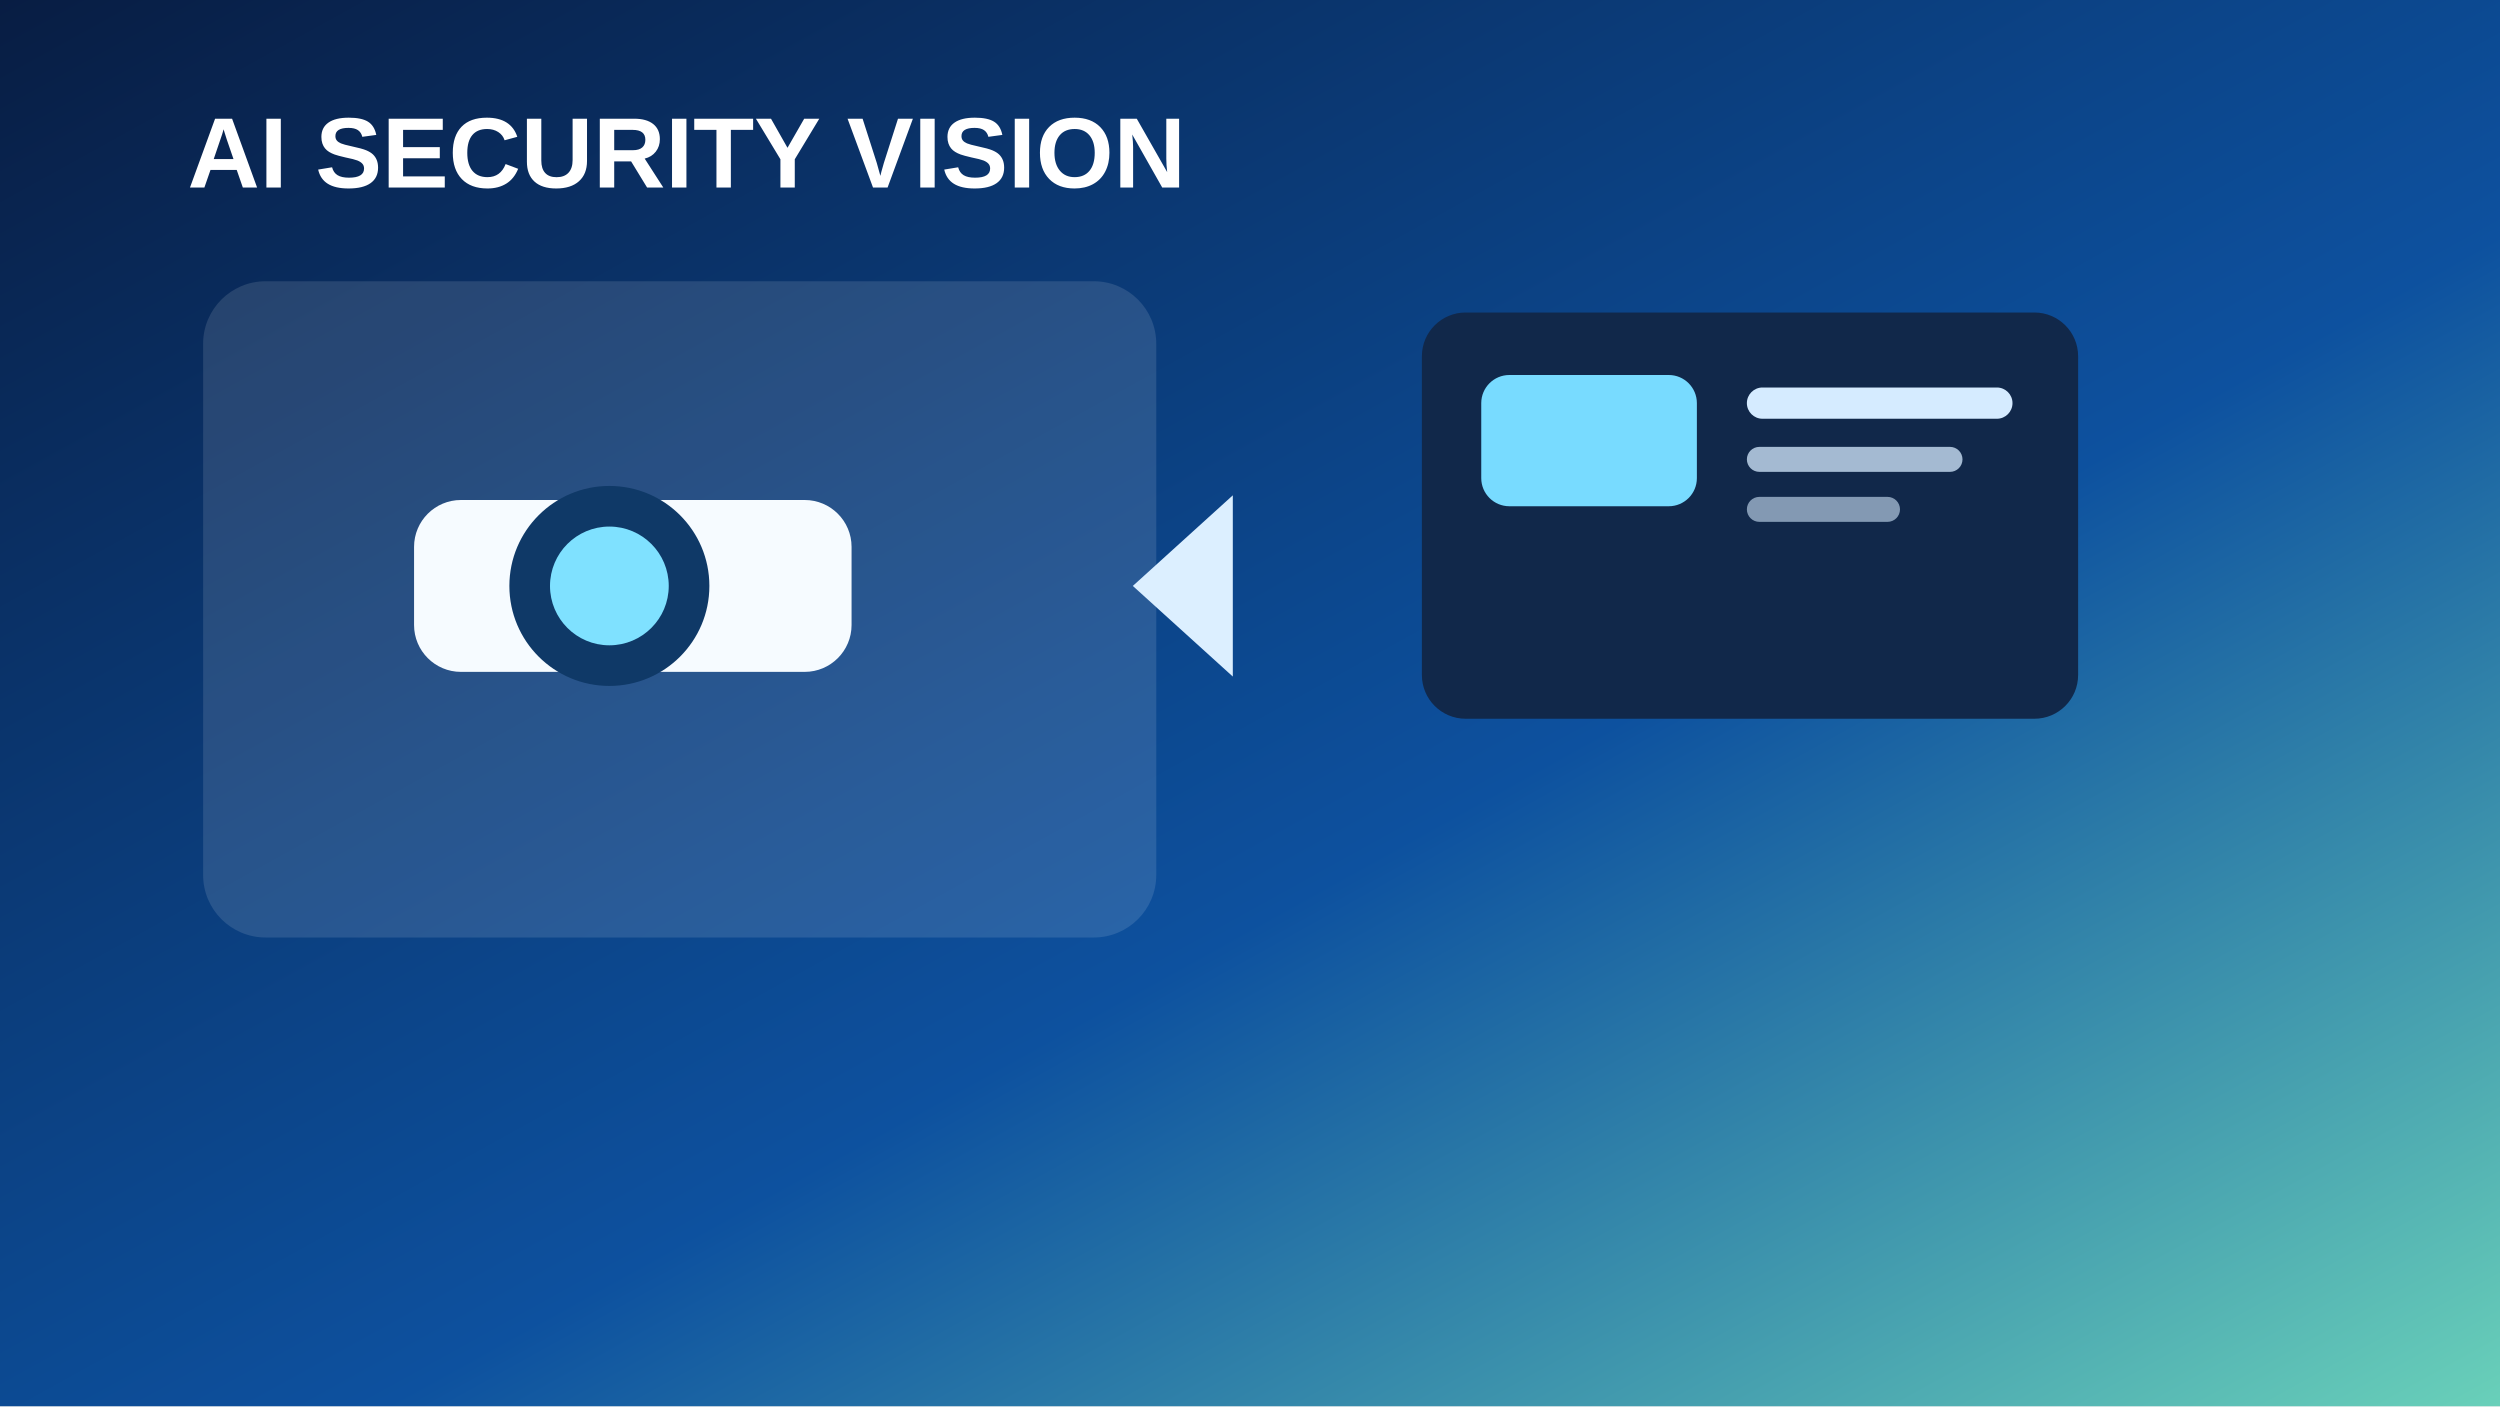
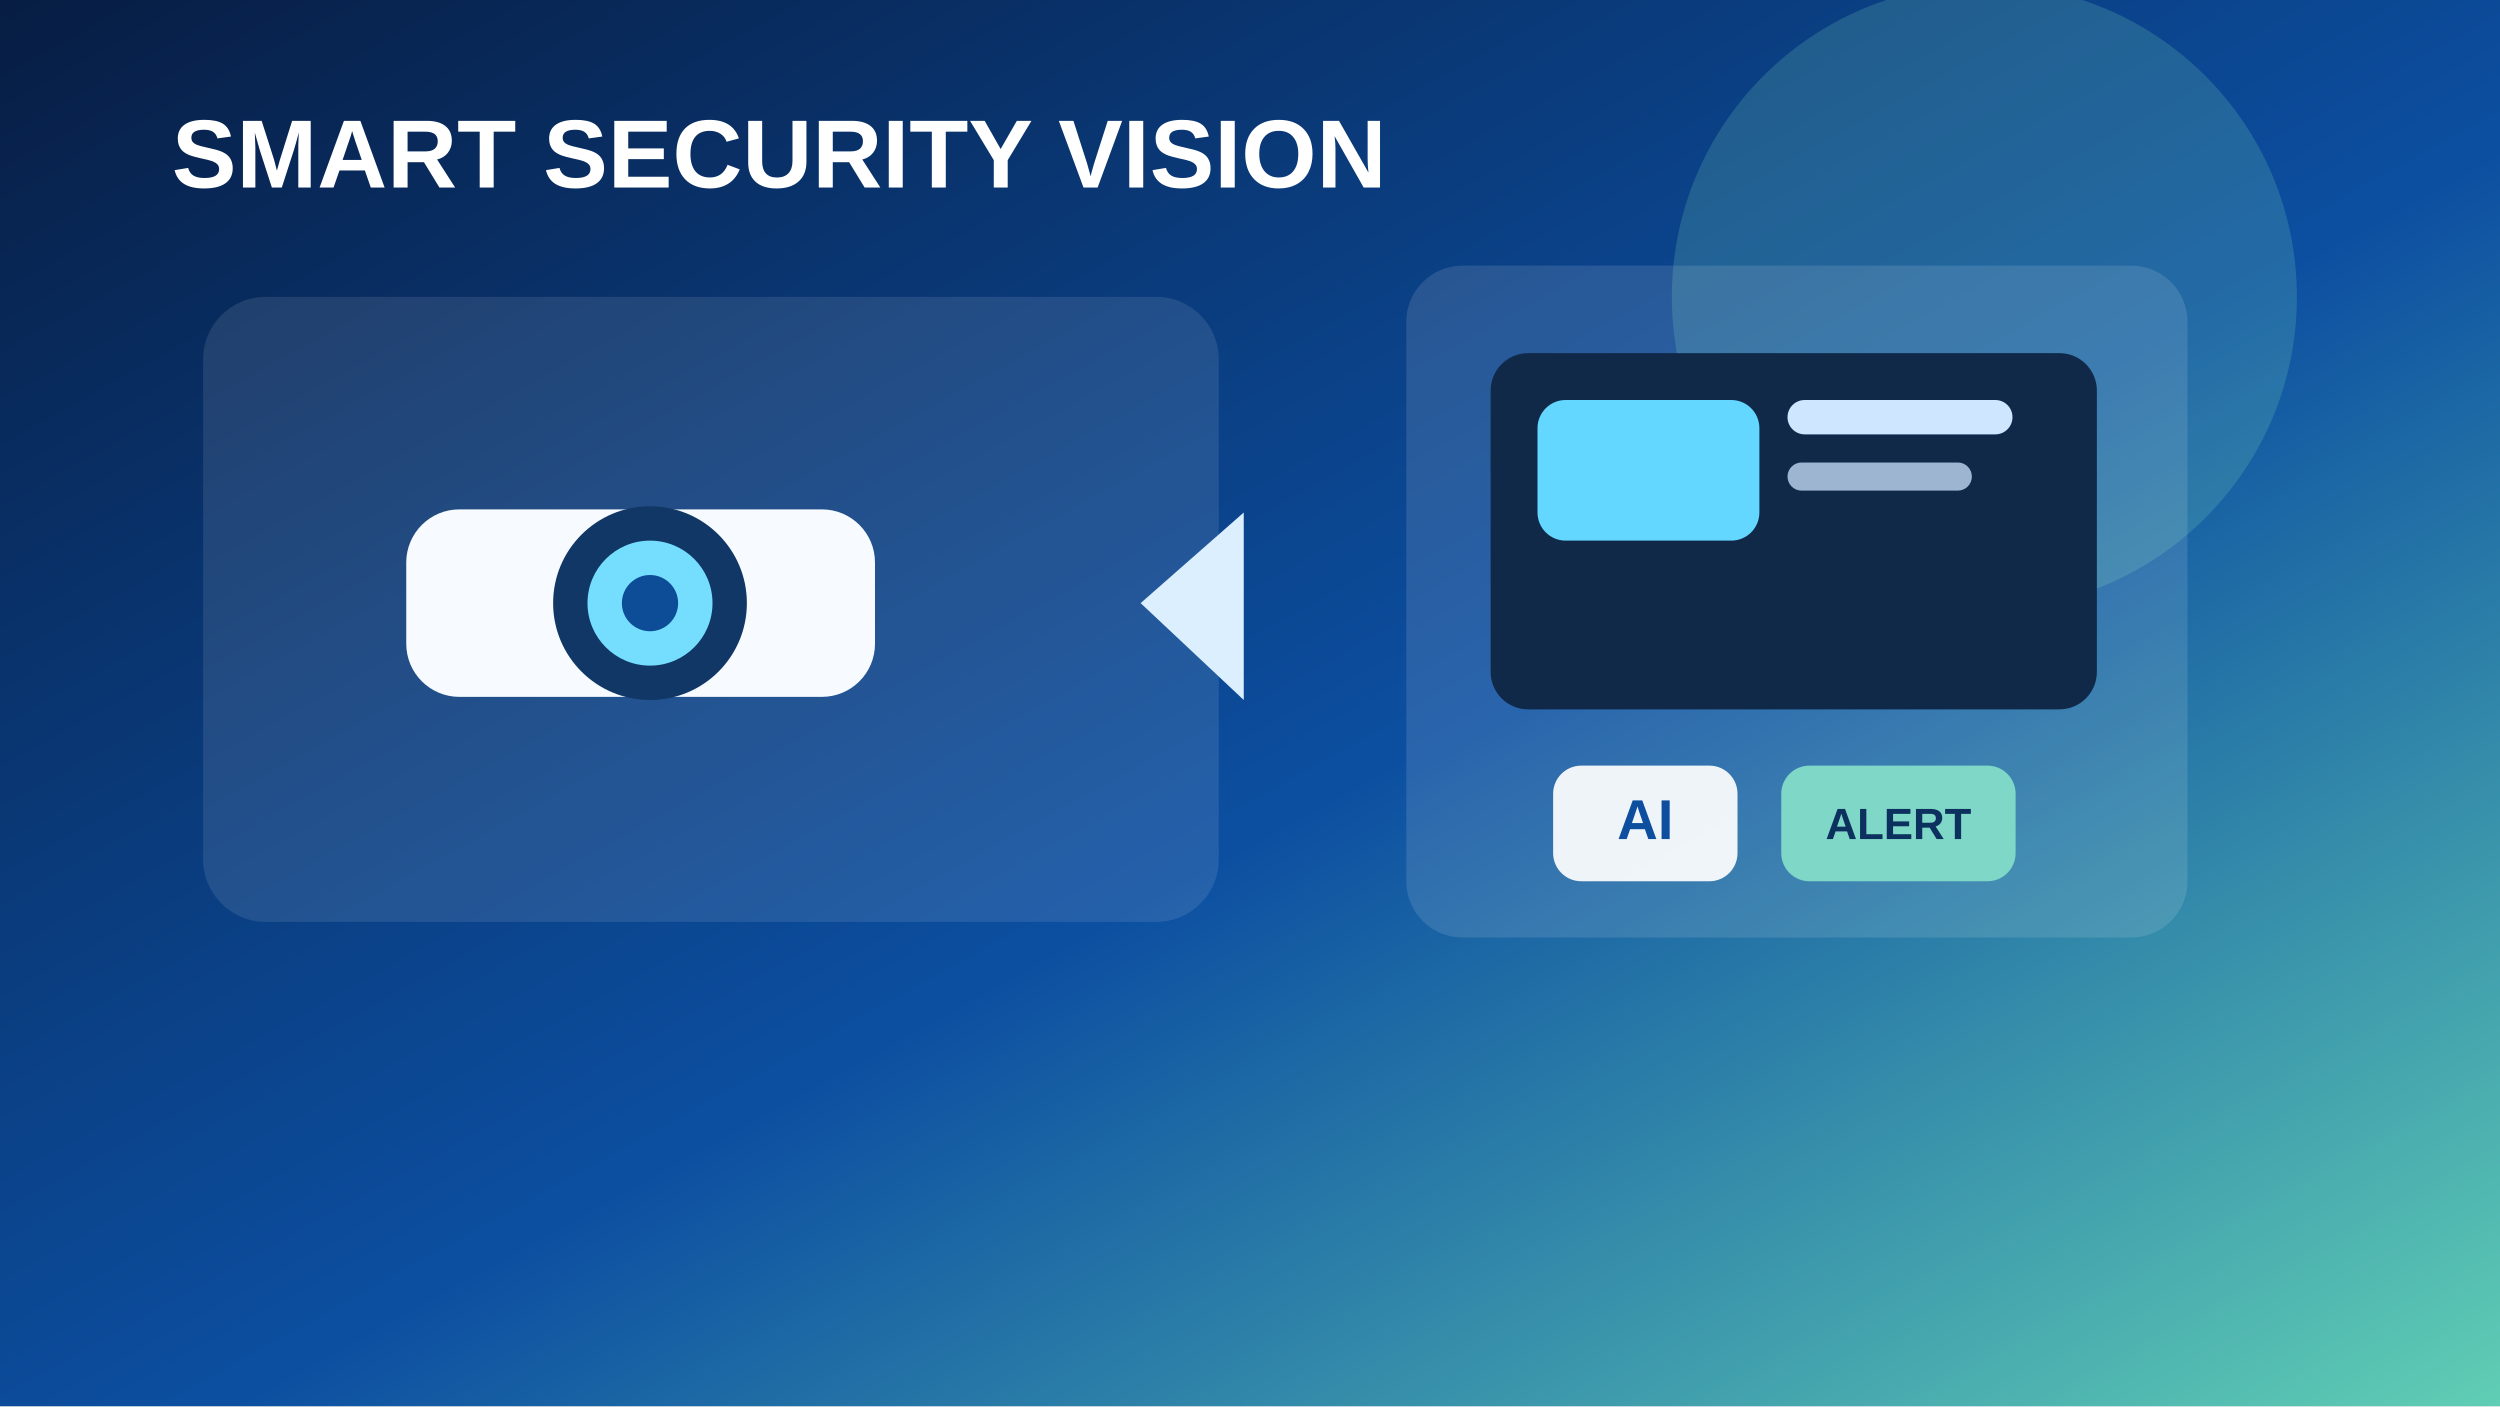
- <svg xmlns="http://www.w3.org/2000/svg" viewBox="0 0 1600 900">
+ <svg xmlns="http://www.w3.org/2000/svg" viewBox="0 0 1600 900" role="img" aria-labelledby="title desc">
  <defs>
    <linearGradient id="g" x1="0" y1="0" x2="1" y2="1">
-       <stop offset="0%" stop-color="#081d43" />
-       <stop offset="58%" stop-color="#0d519f" />
-       <stop offset="100%" stop-color="#69d0b9" />
+       <stop offset="0%" stop-color="#071d43" />
+       <stop offset="55%" stop-color="#0c4fa1" />
+       <stop offset="100%" stop-color="#60ceb4" />
    </linearGradient>
  </defs>
  <rect width="1600" height="900" fill="url(#g)" />
-   <rect x="130" y="180" width="610" height="420" rx="40" fill="#ffffff" opacity="0.12" />
-   <rect x="265" y="320" width="280" height="110" rx="30" fill="#f6fbff" />
-   <path d="M545 375h180l64-58v116l-64-58H545z" fill="#dcefff" />
-   <circle cx="390" cy="375" r="64" fill="#0f3967" />
-   <circle cx="390" cy="375" r="38" fill="#7fe1ff" />
-   <g transform="translate(910 200)">
-     <rect width="420" height="260" rx="28" fill="#11284a" />
-     <rect x="38" y="40" width="138" height="84" rx="18" fill="#78dbff" />
-     <rect x="208" y="48" width="170" height="20" rx="10" fill="#d5ebff" />
-     <rect x="208" y="86" width="138" height="16" rx="8" fill="#d5ebff" opacity="0.75" />
-     <rect x="208" y="118" width="98" height="16" rx="8" fill="#d5ebff" opacity="0.58" />
+   <circle cx="1270" cy="190" r="200" fill="#8ce8bf" opacity="0.18" />
+   <g transform="translate(130 190)">
+     <rect x="0" y="0" width="650" height="400" rx="40" fill="#ffffff" opacity="0.1" />
+     <rect x="130" y="136" width="300" height="120" rx="34" fill="#f7fbff" />
+     <path d="M430 196h170l66-58v120l-66-62H430z" fill="#dcefff" />
+     <circle cx="286" cy="196" r="62" fill="#103765" />
+     <circle cx="286" cy="196" r="40" fill="#75deff" />
+     <circle cx="286" cy="196" r="18" fill="#0d4c97" />
  </g>
-   <text x="120" y="120" fill="#ffffff" font-size="64" font-family="Arial" font-weight="700">AI SECURITY VISION</text>
+   <g transform="translate(900 170)">
+     <rect x="0" y="0" width="500" height="430" rx="36" fill="#ffffff" opacity="0.12" />
+     <rect x="54" y="56" width="388" height="228" rx="24" fill="#102949" />
+     <rect x="84" y="86" width="142" height="90" rx="18" fill="#63d7ff" />
+     <rect x="244" y="86" width="144" height="22" rx="11" fill="#cee6ff" />
+     <rect x="244" y="126" width="118" height="18" rx="9" fill="#cee6ff" opacity="0.74" />
+     <g transform="translate(94 320)">
+       <rect width="118" height="74" rx="18" fill="#ffffff" opacity="0.92" />
+       <text x="59" y="47" text-anchor="middle" fill="#0e4e9f" font-size="36" font-family="Arial" font-weight="700">AI</text>
+     </g>
+     <g transform="translate(240 320)">
+       <rect width="150" height="74" rx="18" fill="#7ed7c7" />
+       <text x="75" y="47" text-anchor="middle" fill="#0d315f" font-size="28" font-family="Arial" font-weight="700">ALERT</text>
+     </g>
+   </g>
+   <text x="110" y="120" fill="#ffffff" font-size="62" font-family="Arial" font-weight="700">SMART SECURITY VISION</text>
</svg>
